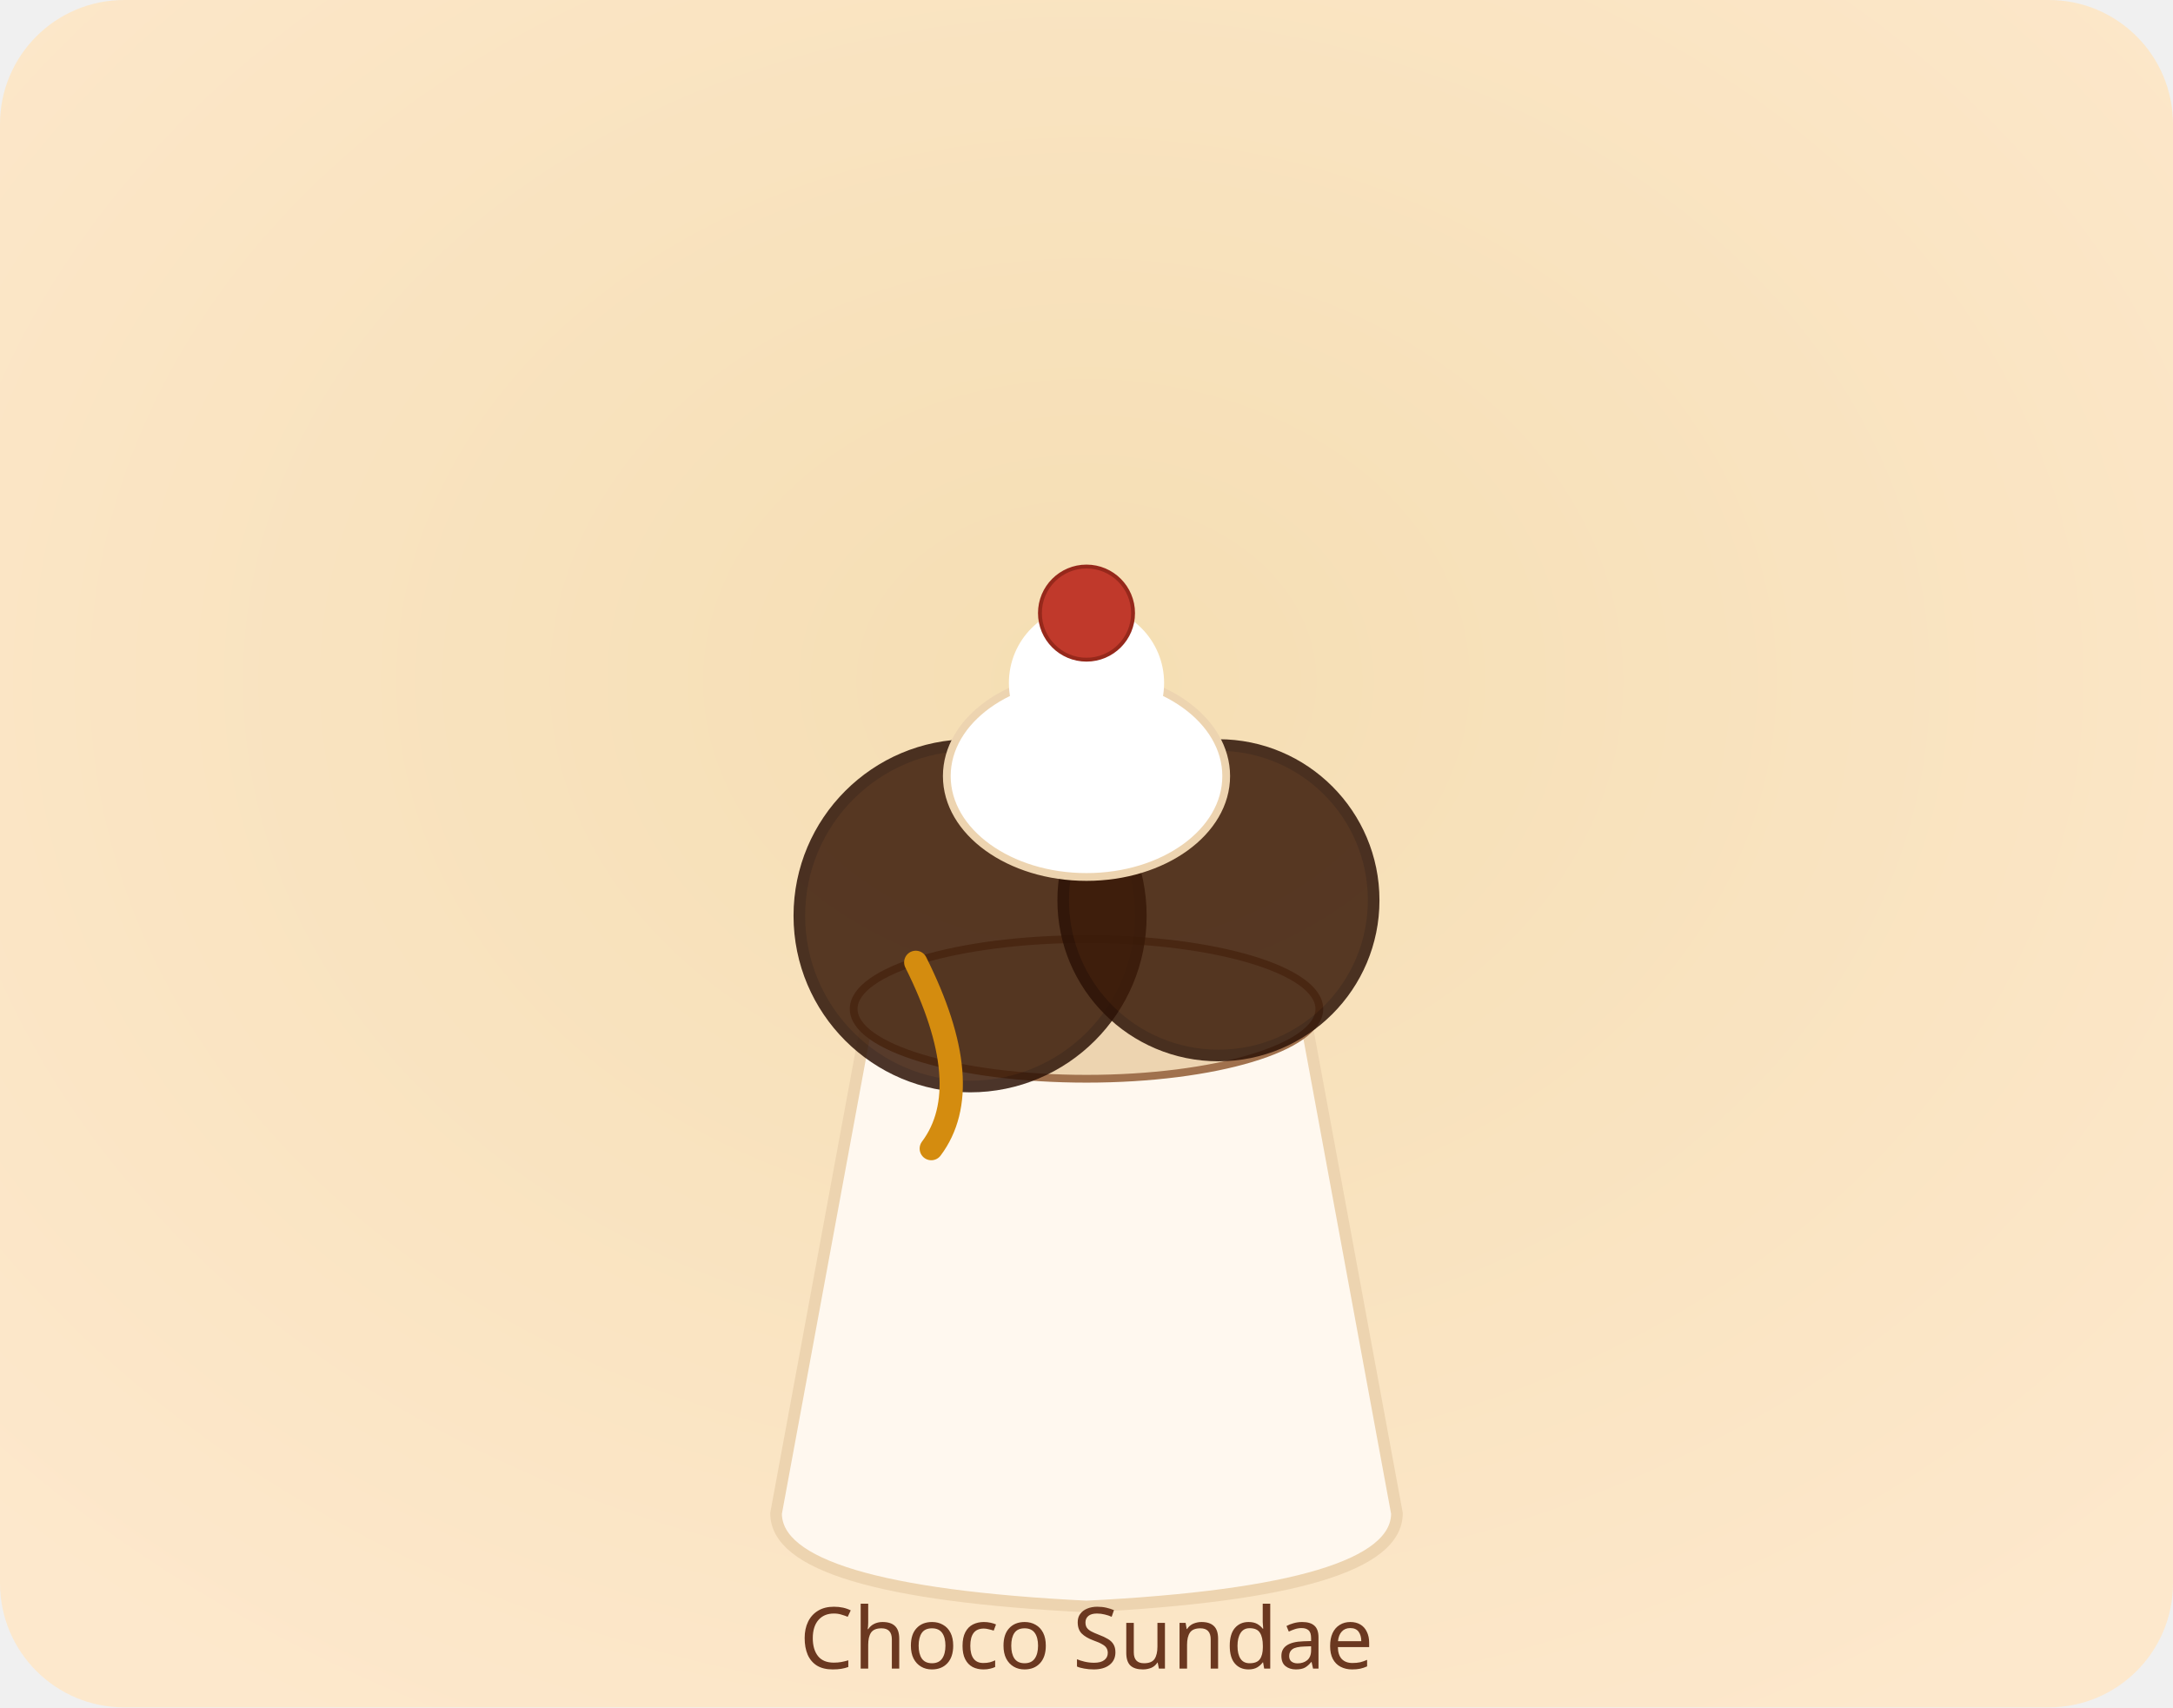
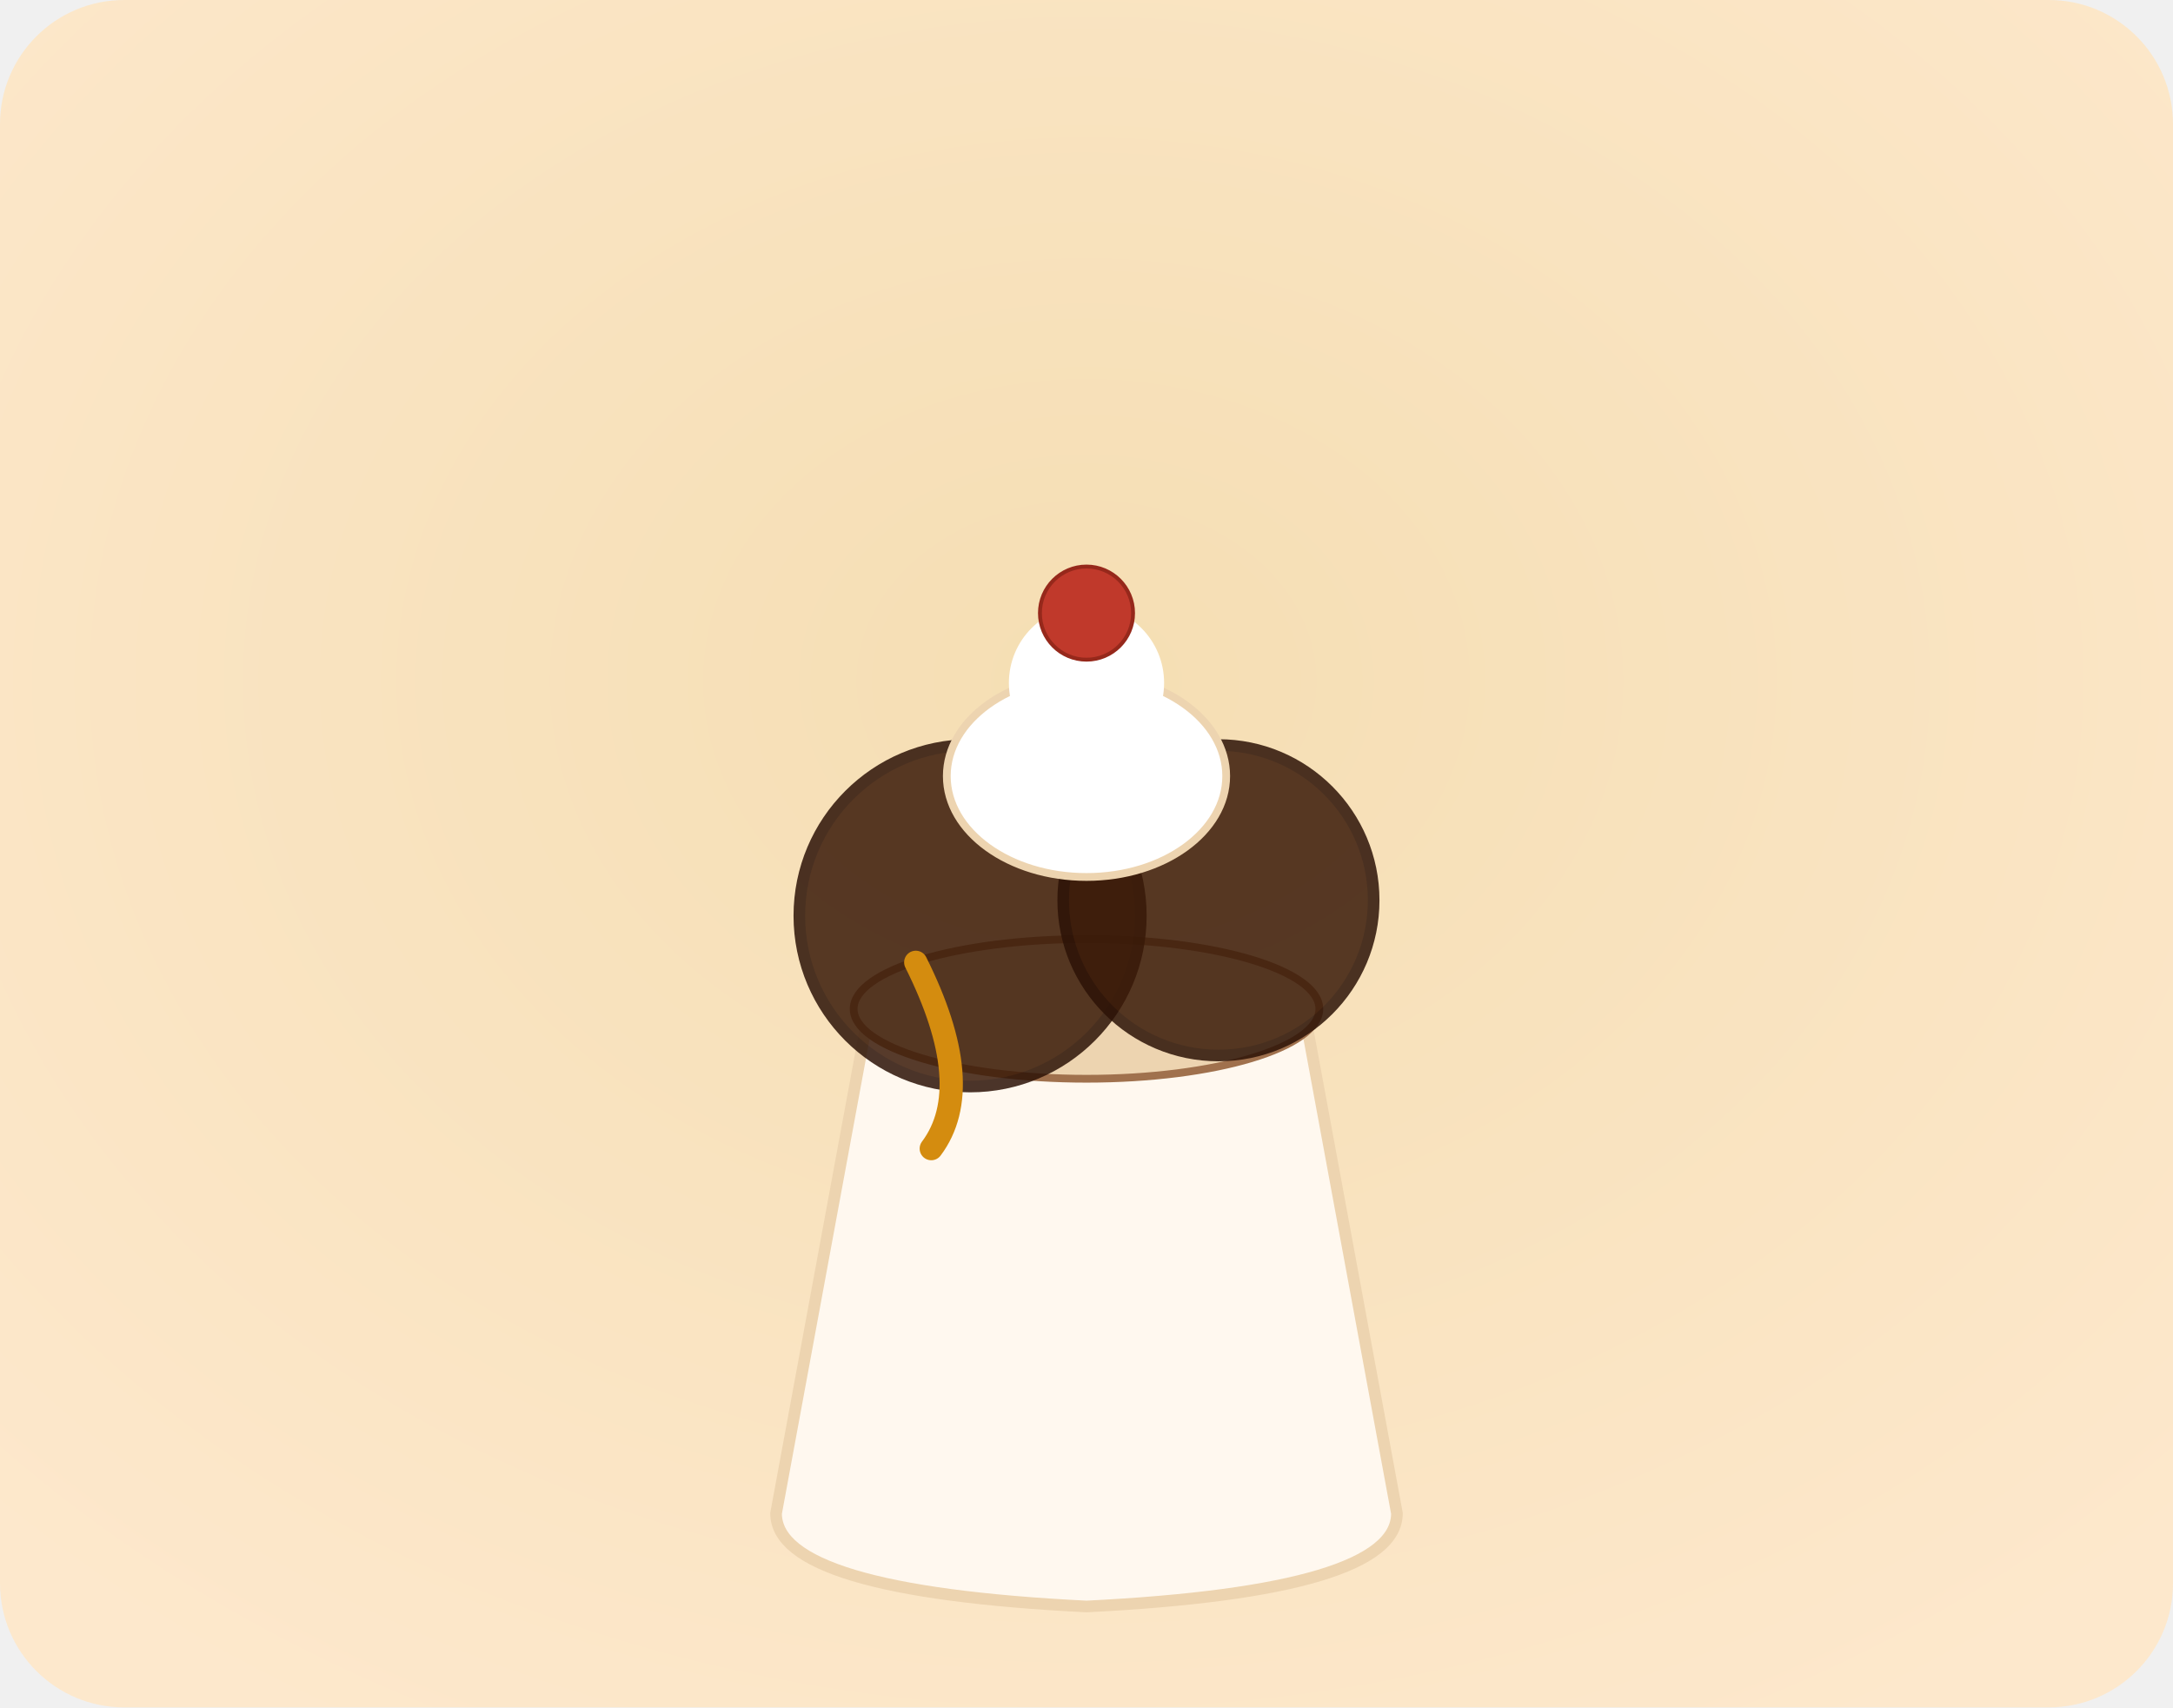
<svg xmlns="http://www.w3.org/2000/svg" viewBox="0 0 280 220">
  <defs>
    <radialGradient id="pbg" cx="50%" cy="40%" r="70%">
      <stop offset="0%" stop-color="#F5DEB3" />
      <stop offset="100%" stop-color="#FDE8CC" />
    </radialGradient>
  </defs>
  <rect width="280" height="220" rx="16" fill="url(#pbg)" />
  <path d="M100,195 Q100,205 140,207 Q180,205 180,195 L168,130 L112,130 Z" fill="#FFF8EF" stroke="#EDD4B0" stroke-width="1.5" />
  <ellipse cx="140" cy="130" rx="30" ry="9" fill="#EDD4B0" stroke="#A0714D" stroke-width="1" />
  <circle cx="125" cy="118" r="22" fill="#3A1A08" stroke="#2C1206" stroke-width="1.5" opacity="0.85" />
  <circle cx="157" cy="116" r="20" fill="#3A1A08" stroke="#2C1206" stroke-width="1.5" opacity="0.85" />
  <ellipse cx="140" cy="100" rx="18" ry="13" fill="#fff" stroke="#EDD4B0" stroke-width="1" />
  <circle cx="140" cy="88" r="10" fill="#fff" />
  <circle cx="140" cy="79" r="6" fill="#C0392B" stroke="#96281B" stroke-width="0.5" />
  <path d="M118,124 Q126,140 120,148" fill="none" stroke="#D48C0F" stroke-width="3" stroke-linecap="round" />
-   <text x="140" y="215" text-anchor="middle" font-size="11" fill="#6B3820" font-family="sans-serif">Choco Sundae</text>
</svg>
